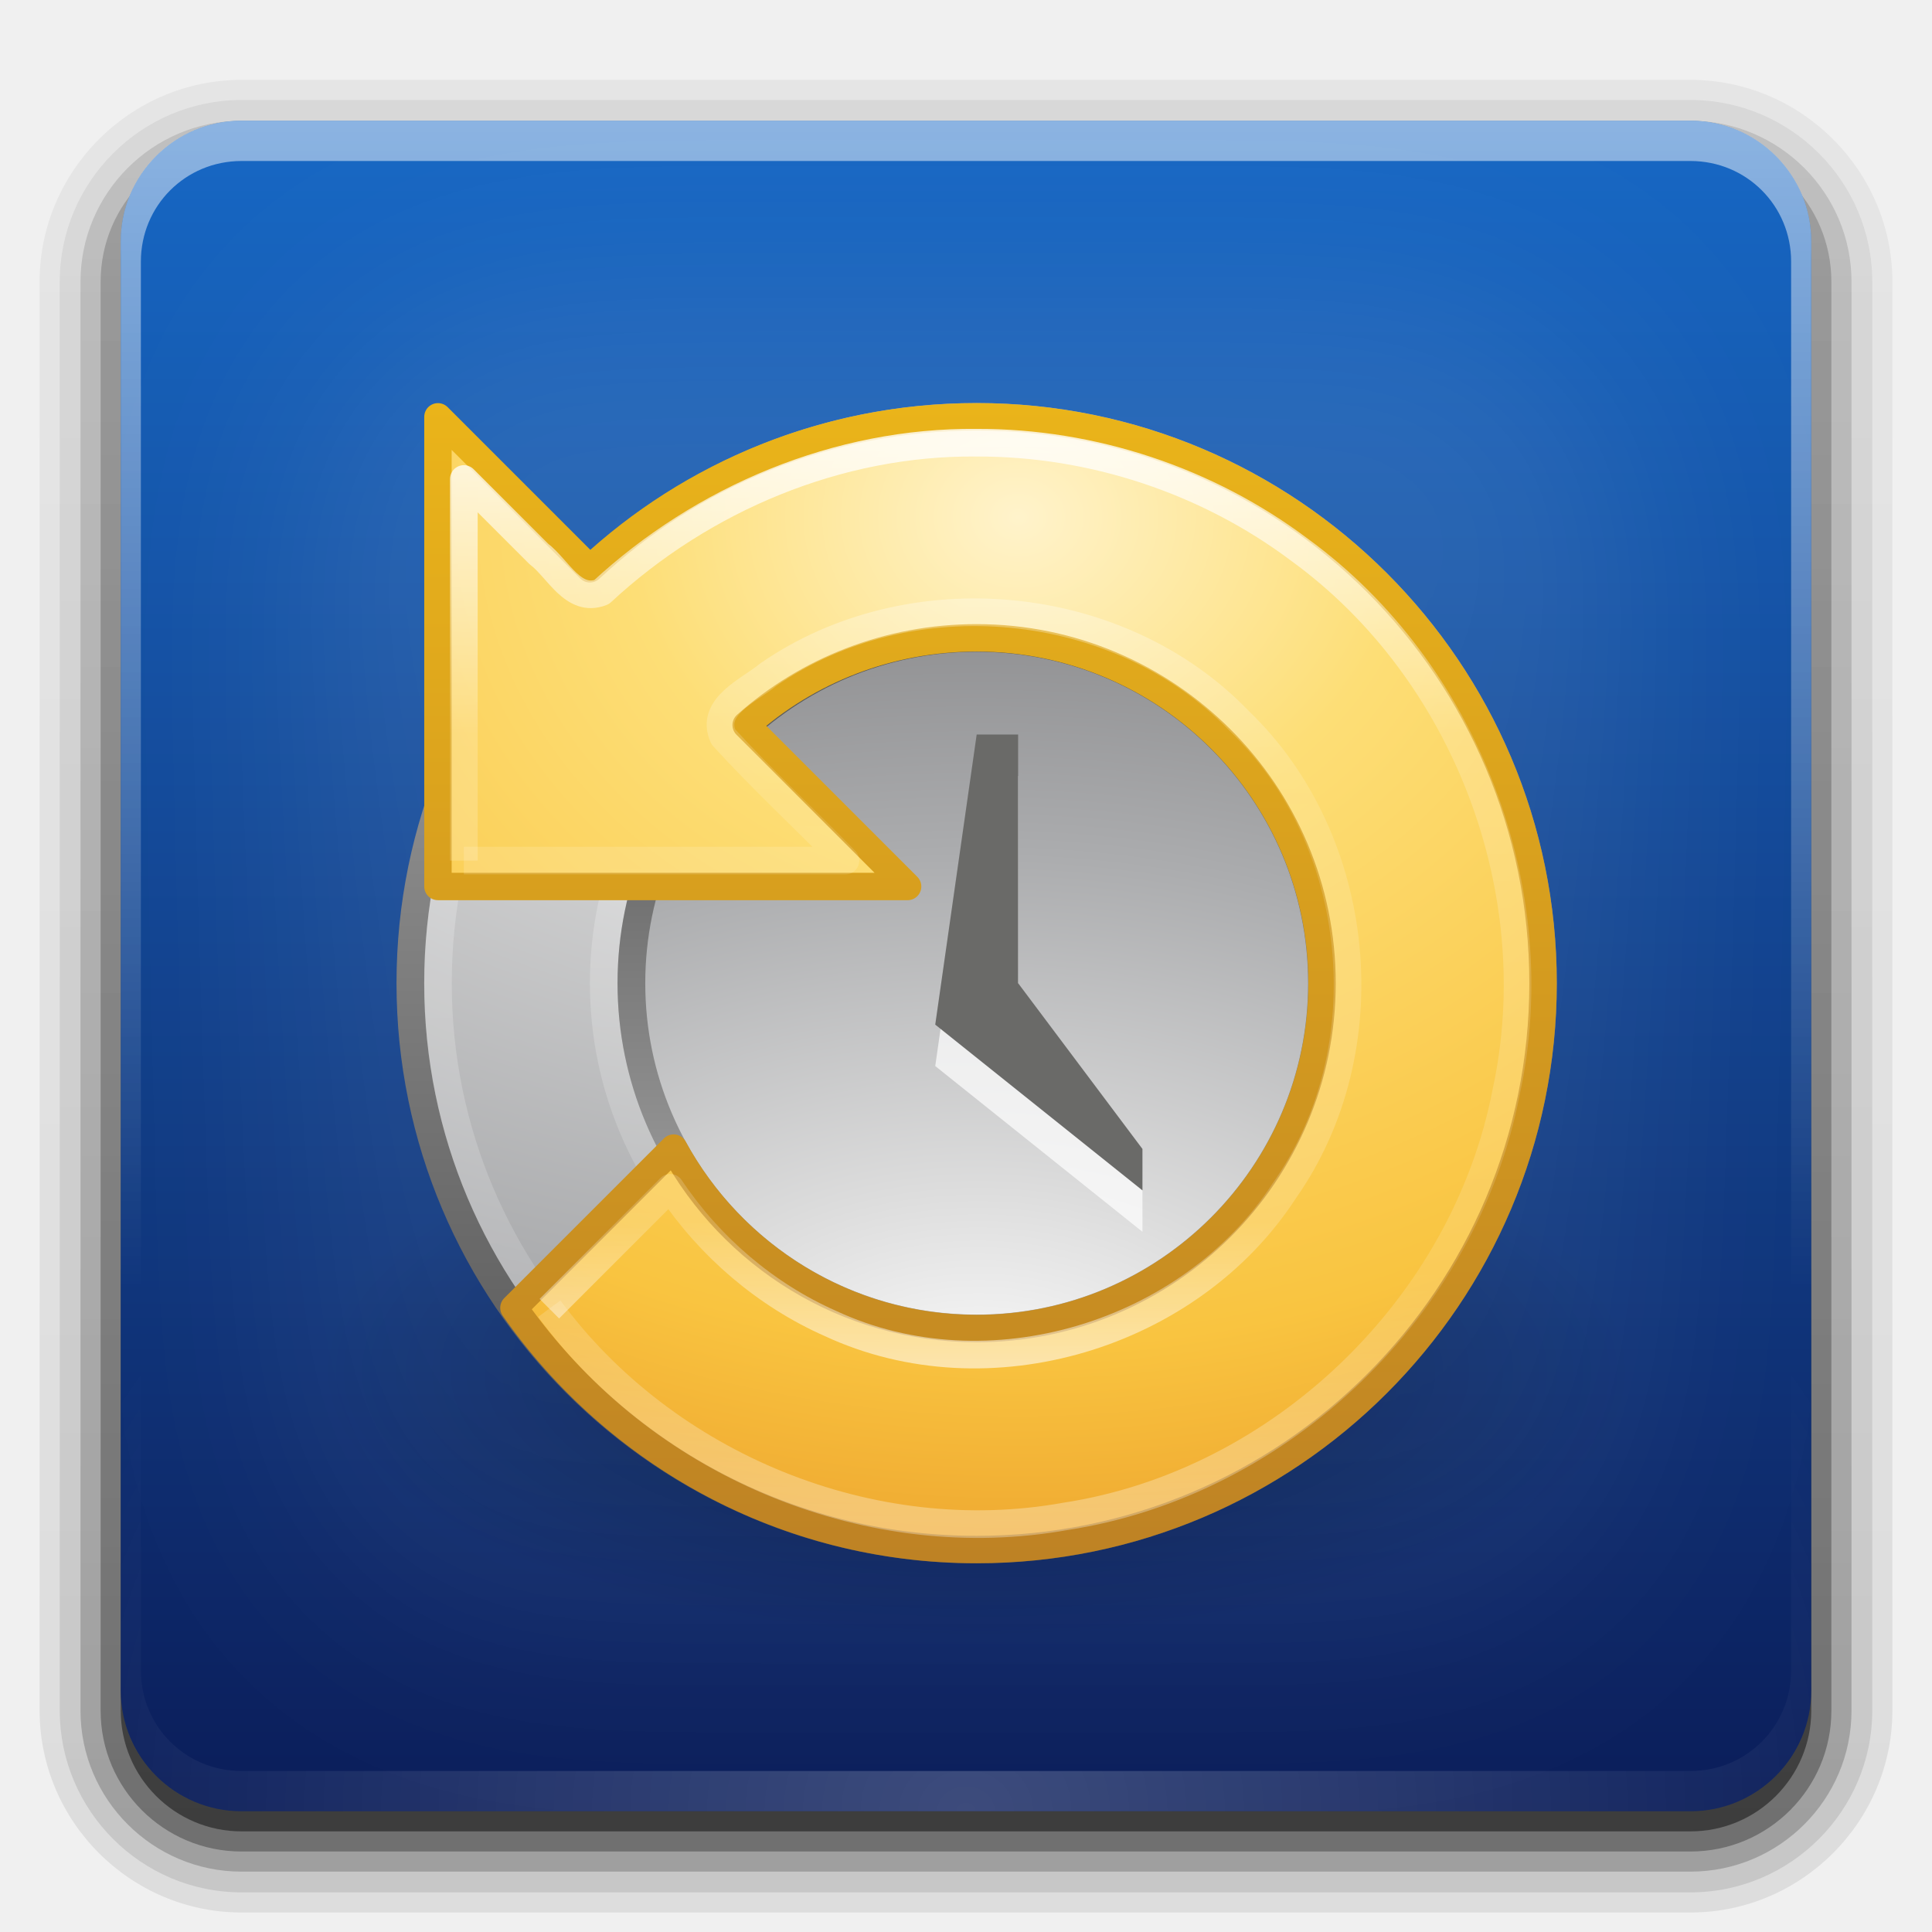
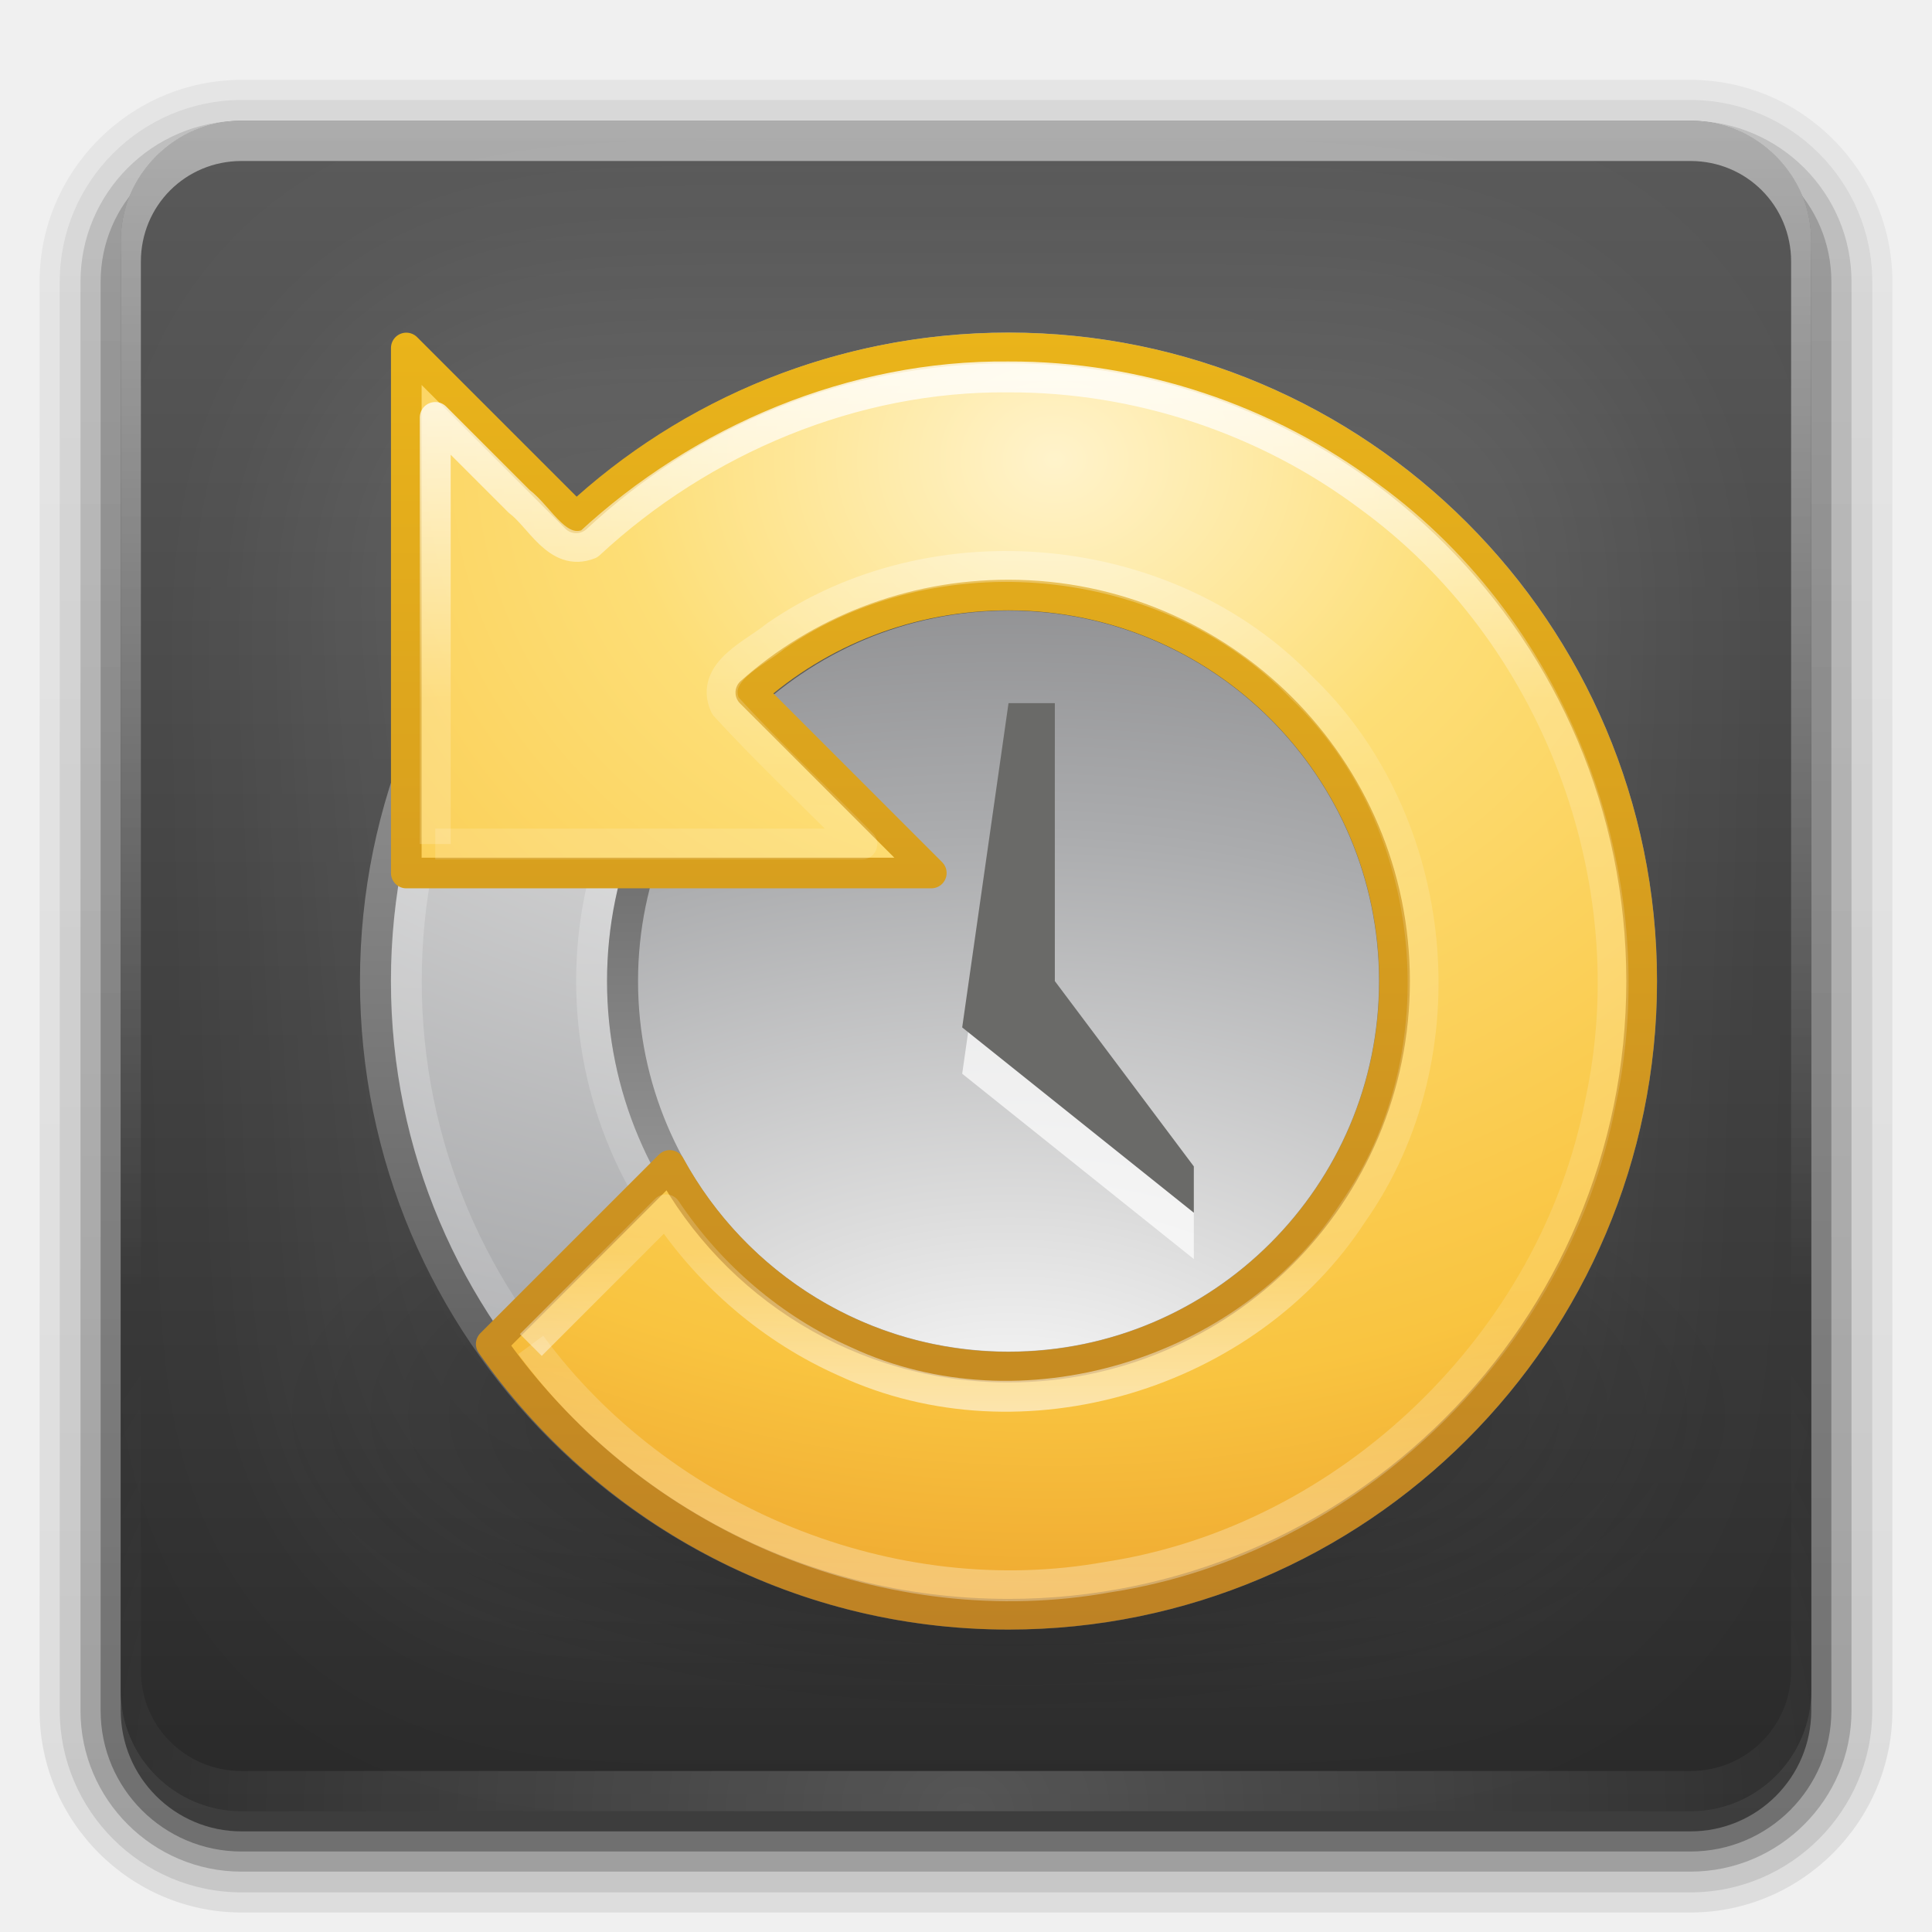
<svg xmlns="http://www.w3.org/2000/svg" xmlns:xlink="http://www.w3.org/1999/xlink" version="1.0" width="96" height="96" id="svg2408">
  <defs id="defs2410">
    <linearGradient id="linearGradient3731">
      <stop id="stop3733" style="stop-color:#552200;stop-opacity:1" offset="0" />
      <stop id="stop3735" style="stop-color:#552200;stop-opacity:0" offset="1" />
    </linearGradient>
    <linearGradient id="linearGradient3801">
      <stop id="stop3803" style="stop-color:#107cd9;stop-opacity:1" offset="0" />
      <stop id="stop3805" style="stop-color:#79b8e8;stop-opacity:1" offset="1" />
    </linearGradient>
    <linearGradient id="linearGradient3784">
      <stop id="stop3786" style="stop-color:#1b8cee;stop-opacity:1" offset="0" />
      <stop id="stop3788" style="stop-color:#79b8e8;stop-opacity:1" offset="1" />
    </linearGradient>
    <linearGradient id="linearGradient3757">
      <stop id="stop3759" style="stop-color:#389bed;stop-opacity:1" offset="0" />
      <stop id="stop3761" style="stop-color:#c2e5fc;stop-opacity:1" offset="1" />
    </linearGradient>
    <linearGradient id="linearGradient3748">
      <stop id="stop3751" style="stop-color:#5aabf2;stop-opacity:1" offset="0" />
      <stop id="stop3753" style="stop-color:#badaf5;stop-opacity:1" offset="1" />
    </linearGradient>
    <linearGradient id="linearGradient3740">
      <stop id="stop3742" style="stop-color:#5cacf5;stop-opacity:1" offset="0" />
      <stop id="stop3744" style="stop-color:#abd4f4;stop-opacity:1" offset="1" />
    </linearGradient>
    <linearGradient id="linearGradient3724">
      <stop id="stop3726" style="stop-color:#0d82e4;stop-opacity:1" offset="0" />
      <stop id="stop3728" style="stop-color:#bcdbf7;stop-opacity:1" offset="1" />
    </linearGradient>
    <linearGradient id="linearGradient3707">
      <stop id="stop3709" style="stop-color:#a8d4fb;stop-opacity:1" offset="0" />
      <stop id="stop3711" style="stop-color:#dff0fa;stop-opacity:1" offset="1" />
    </linearGradient>
    <linearGradient x1="45.448" y1="92.54" x2="45.448" y2="7.017" id="ButtonShadow" gradientUnits="userSpaceOnUse" gradientTransform="scale(1.005865,0.994169)">
      <stop id="stop3750" style="stop-color:#000000;stop-opacity:1" offset="0" />
      <stop id="stop3752" style="stop-color:#000000;stop-opacity:0.588" offset="1" />
    </linearGradient>
    <linearGradient id="linearGradient3737">
      <stop id="stop3739" style="stop-color:#ffffff;stop-opacity:1" offset="0" />
      <stop id="stop3741" style="stop-color:#ffffff;stop-opacity:0" offset="1" />
    </linearGradient>
    <linearGradient id="linearGradient3700">
-       <stop id="stop3702" style="stop-color:#0b1d59;stop-opacity:1;" offset="0" />
-       <stop id="stop3704" style="stop-color:#1768c5;stop-opacity:1;" offset="1" />
+       <stop id="stop3702" style="stop-color:#292929;stop-opacity:1;" offset="0" />
+       <stop id="stop3704" style="stop-color:#5a5a5a;stop-opacity:1;" offset="1" />
    </linearGradient>
    <filter color-interpolation-filters="sRGB" id="filter3174">
      <feGaussianBlur id="feGaussianBlur3176" stdDeviation="1.71" />
    </filter>
    <linearGradient x1="36.357" y1="6" x2="36.357" y2="63.893" id="linearGradient3188" xlink:href="#linearGradient3737" gradientUnits="userSpaceOnUse" />
    <filter x="-0.192" y="-0.192" width="1.384" height="1.384" color-interpolation-filters="sRGB" id="filter3794">
      <feGaussianBlur id="feGaussianBlur3796" stdDeviation="5.28" />
    </filter>
    <linearGradient x1="48" y1="20.221" x2="48" y2="138.661" id="linearGradient3613" xlink:href="#linearGradient3737" gradientUnits="userSpaceOnUse" />
    <radialGradient cx="48" cy="90.172" r="42" fx="48" fy="90.172" id="radialGradient3619" xlink:href="#linearGradient3737" gradientUnits="userSpaceOnUse" gradientTransform="matrix(1.157313,0,0,0.9959077,-7.551021,0.1971319)" />
    <clipPath id="clipPath3613">
      <rect width="84" height="84" rx="6" ry="6" x="6" y="6" id="rect3615" style="fill:#ffffff;fill-opacity:1;fill-rule:nonzero;stroke:none" />
    </clipPath>
    <linearGradient x1="48" y1="90" x2="48" y2="5.988" id="linearGradient3617" xlink:href="#linearGradient3700" gradientUnits="userSpaceOnUse" />
    <linearGradient x1="45.448" y1="92.54" x2="45.448" y2="7.017" id="ButtonShadow-0" gradientUnits="userSpaceOnUse" gradientTransform="matrix(1.005865,0,0,0.994169,100,0)">
      <stop id="stop3750-8" style="stop-color:#000000;stop-opacity:1" offset="0" />
      <stop id="stop3752-5" style="stop-color:#000000;stop-opacity:0.588" offset="1" />
    </linearGradient>
    <linearGradient x1="32.251" y1="6.132" x2="32.251" y2="90.239" id="linearGradient3780" xlink:href="#ButtonShadow-0" gradientUnits="userSpaceOnUse" gradientTransform="matrix(1.02381,0,0,1.011905,-1.142857,-98.07143)" />
    <linearGradient x1="32.251" y1="6.132" x2="32.251" y2="90.239" id="linearGradient3772" xlink:href="#ButtonShadow-0" gradientUnits="userSpaceOnUse" gradientTransform="matrix(1.02381,0,0,1.011905,-1.142857,-98.07143)" />
    <linearGradient x1="32.251" y1="6.132" x2="32.251" y2="90.239" id="linearGradient3725" xlink:href="#ButtonShadow-0" gradientUnits="userSpaceOnUse" gradientTransform="matrix(1.02381,0,0,1.011905,-1.142857,-98.07143)" />
    <linearGradient x1="32.251" y1="6.132" x2="32.251" y2="90.239" id="linearGradient3721" xlink:href="#ButtonShadow-0" gradientUnits="userSpaceOnUse" gradientTransform="translate(0,-97)" />
    <linearGradient x1="32.251" y1="6.132" x2="32.251" y2="90.239" id="linearGradient3026" xlink:href="#ButtonShadow-0" gradientUnits="userSpaceOnUse" gradientTransform="matrix(1.02381,0,0,1.011905,-1.142857,-98.07143)" />
    <linearGradient x1="31" y1="47.979" x2="48.035" y2="47.979" id="linearGradient3713" xlink:href="#linearGradient3707" gradientUnits="userSpaceOnUse" />
    <linearGradient x1="48.077" y1="47.979" x2="65.112" y2="47.979" id="linearGradient3722" xlink:href="#linearGradient3707" gradientUnits="userSpaceOnUse" />
    <linearGradient x1="27.395" y1="59.065" x2="48.112" y2="59.065" id="linearGradient3730" xlink:href="#linearGradient3724" gradientUnits="userSpaceOnUse" />
    <linearGradient x1="48" y1="59.065" x2="69.018" y2="59.065" id="linearGradient3738" xlink:href="#linearGradient3724" gradientUnits="userSpaceOnUse" />
    <linearGradient x1="47.917" y1="33.305" x2="76.624" y2="33.305" id="linearGradient3746" xlink:href="#linearGradient3740" gradientUnits="userSpaceOnUse" />
    <linearGradient x1="19.288" y1="33.25" x2="47.995" y2="33.25" id="linearGradient3755" xlink:href="#linearGradient3748" gradientUnits="userSpaceOnUse" />
    <linearGradient x1="19.069" y1="53.65" x2="47.886" y2="53.65" id="linearGradient3763" xlink:href="#linearGradient3757" gradientUnits="userSpaceOnUse" />
    <linearGradient x1="47.917" y1="53.65" x2="76.734" y2="53.65" id="linearGradient3773" xlink:href="#linearGradient3757" gradientUnits="userSpaceOnUse" />
    <linearGradient x1="31.085" y1="59.065" x2="48.112" y2="59.065" id="linearGradient3790" xlink:href="#linearGradient3784" gradientUnits="userSpaceOnUse" />
    <linearGradient x1="48" y1="59.065" x2="69.018" y2="59.065" id="linearGradient3799" xlink:href="#linearGradient3801" gradientUnits="userSpaceOnUse" />
    <linearGradient x1="53.246" y1="77.265" x2="53.246" y2="21.944" id="linearGradient3739" xlink:href="#linearGradient3731" gradientUnits="userSpaceOnUse" />
    <linearGradient x1="53.246" y1="77.265" x2="53.246" y2="21.944" id="linearGradient3764" xlink:href="#linearGradient3731" gradientUnits="userSpaceOnUse" />
    <linearGradient x1="53.246" y1="77.265" x2="53.246" y2="21.944" id="linearGradient3774" xlink:href="#linearGradient3731" gradientUnits="userSpaceOnUse" />
    <linearGradient x1="47.835" y1="74.688" x2="48.322" y2="28.007" id="linearGradient3782" xlink:href="#linearGradient3731" gradientUnits="userSpaceOnUse" />
    <radialGradient xlink:href="#linearGradient8838" id="radialGradient3834" gradientUnits="userSpaceOnUse" gradientTransform="matrix(2.258817,0,0,0.9126357,-117.4583,33.83356)" cx="62.625" cy="4.625" fx="62.625" fy="4.625" r="10.625" />
    <linearGradient id="linearGradient8838">
      <stop offset="0" style="stop-color:#000000;stop-opacity:1" id="stop8840" />
      <stop offset="1" style="stop-color:#000000;stop-opacity:0" id="stop8842" />
    </linearGradient>
    <linearGradient id="linearGradient3015-7" y2="3.082" gradientUnits="userSpaceOnUse" x2="18.379" gradientTransform="matrix(0.6635046,0,0,0.6635047,0.07588745,0.0758879)" y1="44.98" x1="18.379">
      <stop id="stop2492-0" style="stop-color:#505050;" offset="0" />
      <stop id="stop2494-4" style="stop-color:#aaaaaa;" offset="1" />
    </linearGradient>
    <linearGradient y2="3.082" x2="18.379" y1="44.98" x1="18.379" gradientTransform="matrix(1.007603,0,0,1.007604,-0.182488,-0.1821806)" gradientUnits="userSpaceOnUse" id="linearGradient3059" xlink:href="#linearGradient3015-7" />
    <radialGradient id="radialGradient3013-9" gradientUnits="userSpaceOnUse" cy="3.99" cx="23.896" gradientTransform="matrix(0,1.583558,-2.090269,0,24.34018,-36.35711)" r="20.397">
      <stop id="stop3244-1" style="stop-color:#ffffff;" offset="0" />
      <stop id="stop3246-0" style="stop-color:#dddddd;" offset="0.262" />
      <stop id="stop3248-7" style="stop-color:#abacae;" offset="0.661" />
      <stop id="stop3250-5" style="stop-color:#89898b;" offset="1" />
    </radialGradient>
    <radialGradient r="20.397" fy="3.99" fx="23.467" cy="3.99" cx="23.467" gradientTransform="matrix(0,2.483376,-3.674925,0,38.66296,-55.53808)" gradientUnits="userSpaceOnUse" id="radialGradient3057" xlink:href="#radialGradient3013-9" />
    <linearGradient id="linearGradient4117-0-5">
      <stop offset="0" style="stop-color:#ffffff;stop-opacity:1;" id="stop4119-2-8" />
      <stop id="stop4121-9-2" style="stop-color:#ffffff;stop-opacity:0.235;" offset="0.269" />
      <stop offset="0.769" style="stop-color:#ffffff;stop-opacity:0.157;" id="stop4123-4-6" />
      <stop offset="1" style="stop-color:#ffffff;stop-opacity:0.392;" id="stop4125-3-0" />
    </linearGradient>
    <linearGradient xlink:href="#linearGradient4117-0-5" id="linearGradient4044" gradientUnits="userSpaceOnUse" gradientTransform="matrix(0.6961036,0,0,0.6961036,-31.0438,6.143457)" x1="82.178" y1="5.48" x2="82.178" y2="45.824" />
    <linearGradient id="linearGradient4117-0">
      <stop offset="0" style="stop-color:#ffffff;stop-opacity:1;" id="stop4119-2" />
      <stop id="stop4121-9" style="stop-color:#ffffff;stop-opacity:0.235;" offset="0.269" />
      <stop offset="0.769" style="stop-color:#ffffff;stop-opacity:0.157;" id="stop4123-4" />
      <stop offset="1" style="stop-color:#ffffff;stop-opacity:0.392;" id="stop4125-3" />
    </linearGradient>
    <linearGradient y2="45.824" x2="82.178" y1="5.48" x1="82.178" gradientTransform="matrix(1.005483,0,0,1.005483,-55.50771,-1.792784)" gradientUnits="userSpaceOnUse" id="linearGradient3813-5" xlink:href="#linearGradient4117-0" />
    <linearGradient id="linearGradient3015" y2="3.082" gradientUnits="userSpaceOnUse" x2="18.379" gradientTransform="matrix(0.6635046,0,0,0.6635047,0.07588745,0.0758879)" y1="44.98" x1="18.379">
      <stop id="stop2492" style="stop-color:#505050;" offset="0" />
      <stop id="stop2494" style="stop-color:#aaaaaa;" offset="1" />
    </linearGradient>
    <linearGradient y2="3.082" x2="18.379" y1="44.98" x1="18.379" gradientTransform="matrix(0.6143551,0,0,-0.6143552,9.255475,38.74434)" gradientUnits="userSpaceOnUse" id="linearGradient3055" xlink:href="#linearGradient3015" />
    <radialGradient id="radialGradient3013" gradientUnits="userSpaceOnUse" cy="3.99" cx="23.896" gradientTransform="matrix(0,1.583558,-2.090269,0,24.34018,-36.35711)" r="20.397">
      <stop id="stop3244" style="stop-color:#ffffff;" offset="0" />
      <stop id="stop3246" style="stop-color:#dddddd;" offset="0.262" />
      <stop id="stop3248" style="stop-color:#abacae;" offset="0.661" />
      <stop id="stop3250" style="stop-color:#89898b;" offset="1" />
    </radialGradient>
    <radialGradient r="20.397" fy="3.966" fx="21.707" cy="3.966" cx="21.707" gradientTransform="matrix(0,-1.514162,-2.240672,0,32.94029,72.49589)" gradientUnits="userSpaceOnUse" id="radialGradient3053" xlink:href="#radialGradient3013" />
    <linearGradient id="linearGradient3856-2-3">
      <stop offset="0" style="stop-color:#b67926;stop-opacity:1" id="stop3858-7-4" />
      <stop offset="1" style="stop-color:#eab41a;stop-opacity:1" id="stop3860-3-9" />
    </linearGradient>
    <linearGradient y2="11.452" x2="56.724" y1="42.358" x1="56.724" gradientTransform="matrix(1.595863,0,0,1.601615,-63.52316,-15.34171)" gradientUnits="userSpaceOnUse" id="linearGradient3946-9-5" xlink:href="#linearGradient3856-2-3" />
    <linearGradient id="linearGradient3846-6-1">
      <stop offset="0" style="stop-color:#fff3cb;stop-opacity:1" id="stop3848-5-9" />
      <stop offset="0.262" style="stop-color:#fdde76;stop-opacity:1" id="stop3850-7-9" />
      <stop offset="0.661" style="stop-color:#f9c440;stop-opacity:1" id="stop3852-8-7" />
      <stop offset="1" style="stop-color:#e48b20;stop-opacity:1" id="stop3854-5-82" />
    </linearGradient>
    <radialGradient r="13.931" fy="5.235" fx="13.139" cy="5.235" cx="13.139" gradientTransform="matrix(3.3124736e-8,3.257078,-3.881411,3.9474245e-8,45.81861,-35.66904)" gradientUnits="userSpaceOnUse" id="radialGradient3944-1-8" xlink:href="#linearGradient3846-6-1" />
    <linearGradient id="linearGradient4117-3-5">
      <stop offset="0" style="stop-color:#ffffff;stop-opacity:1;" id="stop4119-3-1" />
      <stop id="stop4121-8-0" style="stop-color:#ffffff;stop-opacity:0.235;" offset="0.269" />
      <stop offset="0.769" style="stop-color:#ffffff;stop-opacity:0.157;" id="stop4123-0-8" />
      <stop offset="1" style="stop-color:#ffffff;stop-opacity:0.392;" id="stop4125-5-7" />
    </linearGradient>
    <linearGradient xlink:href="#linearGradient4117-3-5" id="linearGradient3832-8" gradientUnits="userSpaceOnUse" gradientTransform="matrix(0.9666738,0,0,0.9666738,-52.4388,-0.7973671)" x1="79.074" y1="43.238" x2="79.074" y2="11.17" />
    <linearGradient id="linearGradient4117-06">
      <stop offset="0" style="stop-color:#ffffff;stop-opacity:1;" id="stop4119-0" />
      <stop id="stop4121-85" style="stop-color:#ffffff;stop-opacity:0.235;" offset="0.269" />
      <stop offset="0.769" style="stop-color:#ffffff;stop-opacity:0.157;" id="stop4123-3" />
      <stop offset="1" style="stop-color:#ffffff;stop-opacity:0.392;" id="stop4125-9" />
    </linearGradient>
    <linearGradient y2="45.824" x2="82.178" y1="5.48" x1="82.178" gradientTransform="matrix(0.9666738,0,0,0.9666738,-52.4388,-0.7973671)" gradientUnits="userSpaceOnUse" id="linearGradient3813-7" xlink:href="#linearGradient4117-06" />
+     <radialGradient xlink:href="#radialGradient3013-9" id="radialGradient3909" gradientUnits="userSpaceOnUse" gradientTransform="matrix(0,2.483376,-3.674925,0,38.66296,-55.53808)" cx="23.467" cy="3.99" fx="23.467" fy="3.99" r="20.397" />
+     <linearGradient xlink:href="#linearGradient3015-7" id="linearGradient3911" gradientUnits="userSpaceOnUse" gradientTransform="matrix(1.007603,0,0,1.007604,-0.182488,-0.1821806)" x1="18.379" y1="44.98" x2="18.379" y2="3.082" />
+     <linearGradient xlink:href="#linearGradient4117-0-5" id="linearGradient3913" gradientUnits="userSpaceOnUse" gradientTransform="matrix(0.6961036,0,0,0.6961036,-31.0438,6.143457)" x1="82.178" y1="5.48" x2="82.178" y2="45.824" />
+     <linearGradient xlink:href="#linearGradient4117-0" id="linearGradient3915" gradientUnits="userSpaceOnUse" gradientTransform="matrix(1.005483,0,0,1.005483,-55.50771,-1.792784)" x1="82.178" y1="5.48" x2="82.178" y2="45.824" />
+     <radialGradient xlink:href="#radialGradient3013" id="radialGradient3917" gradientUnits="userSpaceOnUse" gradientTransform="matrix(0,-1.514162,-2.240672,0,32.94029,72.49589)" cx="21.707" cy="3.966" fx="21.707" fy="3.966" r="20.397" />
+     <linearGradient xlink:href="#linearGradient3015" id="linearGradient3919" gradientUnits="userSpaceOnUse" gradientTransform="matrix(0.6143551,0,0,-0.6143552,9.255475,38.74434)" x1="18.379" y1="44.98" x2="18.379" y2="3.082" />
  </defs>
  <g id="layer2" style="display:none">
    <rect width="86" height="85" rx="6" ry="6" x="5" y="7" id="rect3745" style="opacity:0.9;fill:url(#ButtonShadow);fill-opacity:1;fill-rule:nonzero;stroke:none;filter:url(#filter3174)" />
  </g>
  <g id="layer3" style="display:inline">
    <path d="m 12,-95.031 c -5.511,0 -10.031,4.52 -10.031,10.031 l 0,71 c 0,5.511 4.52,10.031 10.031,10.031 l 72,0 c 5.511,0 10.031,-4.52 10.031,-10.031 l 0,-71 c 0,-5.511 -4.52,-10.031 -10.031,-10.031 l -72,0 z" transform="scale(1,-1)" id="path3786" style="opacity:0.08;fill:url(#linearGradient3026);fill-opacity:1;fill-rule:nonzero;stroke:none;display:inline" />
    <path d="m 12,-94.031 c -4.972,0 -9.031,4.06 -9.031,9.031 l 0,71 c 0,4.972 4.06,9.031 9.031,9.031 l 72,0 c 4.972,0 9.031,-4.06 9.031,-9.031 l 0,-71 c 0,-4.972 -4.06,-9.031 -9.031,-9.031 l -72,0 z" transform="scale(1,-1)" id="path3778" style="opacity:0.1;fill:url(#linearGradient3780);fill-opacity:1;fill-rule:nonzero;stroke:none;display:inline" />
    <path d="m 12,-93 c -4.409,0 -8,3.591 -8,8 l 0,71 c 0,4.409 3.591,8 8,8 l 72,0 c 4.409,0 8,-3.591 8,-8 l 0,-71 c 0,-4.409 -3.591,-8 -8,-8 l -72,0 z" transform="scale(1,-1)" id="path3770" style="opacity:0.2;fill:url(#linearGradient3772);fill-opacity:1;fill-rule:nonzero;stroke:none;display:inline" />
    <rect width="86" height="85" rx="7" ry="7" x="5" y="-92" transform="scale(1,-1)" id="rect3723" style="opacity:0.3;fill:url(#linearGradient3725);fill-opacity:1;fill-rule:nonzero;stroke:none;display:inline" />
    <rect width="84" height="84" rx="6" ry="6" x="6" y="-91" transform="scale(1,-1)" id="rect3716" style="opacity:0.45;fill:url(#linearGradient3721);fill-opacity:1;fill-rule:nonzero;stroke:none;display:inline" />
  </g>
  <g id="layer1" style="display:inline">
    <rect width="84" height="84" rx="6" ry="6" x="6" y="6" id="rect2419" style="fill:url(#linearGradient3617);fill-opacity:1;fill-rule:nonzero;stroke:none" />
    <path d="M 12,6 C 8.676,6 6,8.676 6,12 l 0,2 0,68 0,2 c 0,0.335 0.041,0.651 0.094,0.969 0.049,0.296 0.097,0.597 0.188,0.875 0.01,0.03 0.021,0.064 0.031,0.094 0.099,0.288 0.235,0.547 0.375,0.812 0.145,0.274 0.316,0.536 0.5,0.781 0.184,0.246 0.374,0.473 0.594,0.688 0.44,0.428 0.943,0.815 1.5,1.094 0.279,0.14 0.573,0.247 0.875,0.344 -0.256,-0.1 -0.487,-0.236 -0.719,-0.375 -0.007,-0.004 -0.024,0.004 -0.031,0 -0.032,-0.019 -0.062,-0.043 -0.094,-0.062 -0.12,-0.077 -0.231,-0.164 -0.344,-0.25 -0.106,-0.081 -0.213,-0.161 -0.312,-0.25 C 8.478,88.557 8.309,88.373 8.156,88.188 8.049,88.057 7.938,87.922 7.844,87.781 7.819,87.743 7.805,87.695 7.781,87.656 7.716,87.553 7.651,87.452 7.594,87.344 7.493,87.149 7.388,86.928 7.312,86.719 7.305,86.697 7.289,86.678 7.281,86.656 7.249,86.564 7.245,86.469 7.219,86.375 7.188,86.268 7.148,86.172 7.125,86.062 7.052,85.721 7,85.364 7,85 L 7,83 7,15 7,13 C 7,10.218 9.218,8 12,8 l 2,0 68,0 2,0 c 2.782,0 5,2.218 5,5 l 0,2 0,68 0,2 c 0,0.364 -0.052,0.721 -0.125,1.062 -0.044,0.207 -0.088,0.398 -0.156,0.594 -0.008,0.022 -0.023,0.041 -0.031,0.062 -0.063,0.174 -0.138,0.367 -0.219,0.531 -0.042,0.083 -0.079,0.17 -0.125,0.25 -0.055,0.097 -0.127,0.188 -0.188,0.281 -0.094,0.141 -0.205,0.276 -0.312,0.406 -0.143,0.174 -0.303,0.347 -0.469,0.5 -0.011,0.01 -0.02,0.021 -0.031,0.031 -0.138,0.126 -0.285,0.234 -0.438,0.344 -0.103,0.073 -0.204,0.153 -0.312,0.219 -0.007,0.004 -0.024,-0.004 -0.031,0 -0.232,0.139 -0.463,0.275 -0.719,0.375 0.302,-0.097 0.596,-0.204 0.875,-0.344 0.557,-0.279 1.06,-0.666 1.5,-1.094 0.22,-0.214 0.409,-0.442 0.594,-0.688 0.184,-0.246 0.355,-0.508 0.5,-0.781 0.14,-0.265 0.276,-0.525 0.375,-0.812 0.01,-0.031 0.021,-0.063 0.031,-0.094 0.09,-0.278 0.139,-0.579 0.188,-0.875 C 89.959,84.651 90,84.335 90,84 l 0,-2 0,-68 0,-2 C 90,8.676 87.324,6 84,6 L 12,6 z" id="rect3728" style="opacity:0.5;fill:url(#linearGradient3188);fill-opacity:1;fill-rule:nonzero;stroke:none" />
    <path d="M 12,90 C 8.676,90 6,87.324 6,84 L 6,82 6,14 6,12 c 0,-0.335 0.041,-0.651 0.094,-0.969 0.049,-0.296 0.097,-0.597 0.188,-0.875 C 6.291,10.126 6.302,10.093 6.312,10.062 6.411,9.775 6.547,9.515 6.688,9.25 6.832,8.976 7.003,8.714 7.188,8.469 7.372,8.223 7.561,7.995 7.781,7.781 8.221,7.353 8.724,6.967 9.281,6.688 9.56,6.548 9.855,6.441 10.156,6.344 9.9,6.444 9.67,6.58 9.438,6.719 c -0.007,0.004 -0.024,-0.004 -0.031,0 -0.032,0.019 -0.062,0.043 -0.094,0.062 -0.12,0.077 -0.231,0.164 -0.344,0.25 -0.106,0.081 -0.213,0.161 -0.312,0.25 C 8.478,7.443 8.309,7.627 8.156,7.812 8.049,7.943 7.938,8.078 7.844,8.219 7.819,8.257 7.805,8.305 7.781,8.344 7.716,8.447 7.651,8.548 7.594,8.656 7.493,8.851 7.388,9.072 7.312,9.281 7.305,9.303 7.289,9.322 7.281,9.344 7.249,9.436 7.245,9.531 7.219,9.625 7.188,9.732 7.148,9.828 7.125,9.938 7.052,10.279 7,10.636 7,11 l 0,2 0,68 0,2 c 0,2.782 2.218,5 5,5 l 2,0 68,0 2,0 c 2.782,0 5,-2.218 5,-5 l 0,-2 0,-68 0,-2 C 89,10.636 88.948,10.279 88.875,9.938 88.831,9.731 88.787,9.54 88.719,9.344 88.711,9.322 88.695,9.303 88.688,9.281 88.625,9.108 88.549,8.914 88.469,8.75 88.427,8.667 88.39,8.58 88.344,8.5 88.289,8.403 88.217,8.312 88.156,8.219 88.062,8.078 87.951,7.943 87.844,7.812 87.701,7.638 87.541,7.466 87.375,7.312 87.364,7.302 87.355,7.291 87.344,7.281 87.205,7.156 87.059,7.047 86.906,6.938 86.804,6.864 86.702,6.784 86.594,6.719 c -0.007,-0.004 -0.024,0.004 -0.031,0 -0.232,-0.139 -0.463,-0.275 -0.719,-0.375 0.302,0.097 0.596,0.204 0.875,0.344 0.557,0.279 1.06,0.666 1.5,1.094 0.22,0.214 0.409,0.442 0.594,0.688 0.184,0.246 0.355,0.508 0.5,0.781 0.14,0.265 0.276,0.525 0.375,0.812 0.01,0.031 0.021,0.063 0.031,0.094 0.09,0.278 0.139,0.579 0.188,0.875 C 89.959,11.349 90,11.665 90,12 l 0,2 0,68 0,2 c 0,3.324 -2.676,6 -6,6 l -72,0 z" id="path3615" style="opacity:0.2;fill:url(#radialGradient3619);fill-opacity:1;fill-rule:nonzero;stroke:none" />
  </g>
  <g id="layer5" style="display:inline">
    <rect width="66" height="66" rx="12" ry="12" x="15" y="15" clip-path="url(#clipPath3613)" id="rect3171" style="opacity:0.1;fill:url(#linearGradient3613);fill-opacity:1;fill-rule:nonzero;stroke:#ffffff;stroke-width:0.5;stroke-linecap:round;stroke-linejoin:miter;stroke-miterlimit:4;stroke-opacity:1;stroke-dasharray:none;stroke-dashoffset:0;filter:url(#filter3794)" />
  </g>
-   <g id="layer1-3" transform="matrix(1.372792,0,0,1.372792,15.58382,15.90687)">
+   <g id="layer1-3" transform="matrix(1.534588,0,0,1.534588,13.2827,11.92017)">
    <path d="m 48,38.055 a 24,9.697 0 0 1 -48,0 24,9.697 0 1 1 48,0 z" id="path8836" style="opacity:0.3;fill:url(#radialGradient3834);fill-opacity:1;fill-rule:evenodd;stroke:none;stroke-width:1;marker:none;visibility:visible;display:inline;overflow:visible" />
-     <path id="path2555-8" d="m 24,3.502 c -11.31,0 -20.498,9.188 -20.498,20.498 0,11.31 9.188,20.498 20.498,20.498 11.31,0 20.498,-9.188 20.498,-20.498 0,-11.31 -9.188,-20.498 -20.498,-20.498 z" style="fill:url(#radialGradient3057);stroke:url(#linearGradient3059);stroke-width:1.004;stroke-linecap:round;stroke-linejoin:round;stroke-miterlimit:4;stroke-dasharray:none;stroke-dashoffset:0" />
-     <path id="path2555-8-9-6" d="m 24,10.5 c -7.449,0 -13.5,6.051 -13.5,13.5 0,7.449 6.051,13.5 13.5,13.5 7.449,0 13.5,-6.051 13.5,-13.5 0,-7.449 -6.051,-13.5 -13.5,-13.5 z" style="color:#000000;fill:none;stroke:url(#linearGradient4044);stroke-width:1;stroke-linecap:butt;stroke-linejoin:round;stroke-miterlimit:4;stroke-opacity:1;stroke-dasharray:none;stroke-dashoffset:0;marker:none;visibility:visible;display:inline;overflow:visible;enable-background:accumulate" />
-     <path id="path2555-8-9" d="m 24,4.5 c -10.76,0 -19.5,8.741 -19.5,19.5 0,10.76 8.741,19.5 19.5,19.5 10.76,0 19.5,-8.741 19.5,-19.5 0,-10.76 -8.741,-19.5 -19.5,-19.5 z" style="color:#000000;fill:none;stroke:url(#linearGradient3813-5);stroke-width:1;stroke-linecap:butt;stroke-linejoin:round;stroke-miterlimit:4;stroke-opacity:1;stroke-dasharray:none;stroke-dashoffset:0;marker:none;visibility:visible;display:inline;overflow:visible;enable-background:accumulate" />
-     <path id="path2555" d="m 24,36.498 c -6.896,0 -12.498,-5.602 -12.498,-12.498 0,-6.896 5.602,-12.498 12.498,-12.498 6.896,0 12.498,5.602 12.498,12.498 0,6.896 -5.602,12.498 -12.498,12.498 z" style="fill:url(#radialGradient3053);stroke:url(#linearGradient3055);stroke-width:1.004;stroke-linecap:round;stroke-linejoin:round;stroke-miterlimit:4;stroke-dasharray:none;stroke-dashoffset:0" />
+     <path id="path2555-8" d="m 24,3.502 c -11.31,0 -20.498,9.188 -20.498,20.498 0,11.31 9.188,20.498 20.498,20.498 11.31,0 20.498,-9.188 20.498,-20.498 0,-11.31 -9.188,-20.498 -20.498,-20.498 z" style="fill:url(#radialGradient3909);stroke:url(#linearGradient3911);stroke-width:1.004;stroke-linecap:round;stroke-linejoin:round;stroke-miterlimit:4;stroke-dasharray:none;stroke-dashoffset:0" />
+     <path id="path2555-8-9-6" d="m 24,10.5 c -7.449,0 -13.5,6.051 -13.5,13.5 0,7.449 6.051,13.5 13.5,13.5 7.449,0 13.5,-6.051 13.5,-13.5 0,-7.449 -6.051,-13.5 -13.5,-13.5 z" style="color:#000000;fill:none;stroke:url(#linearGradient3913);stroke-width:1;stroke-linecap:butt;stroke-linejoin:round;stroke-miterlimit:4;stroke-opacity:1;stroke-dasharray:none;stroke-dashoffset:0;marker:none;visibility:visible;display:inline;overflow:visible;enable-background:accumulate" />
+     <path id="path2555-8-9" d="m 24,4.5 c -10.76,0 -19.5,8.741 -19.5,19.5 0,10.76 8.741,19.5 19.5,19.5 10.76,0 19.5,-8.741 19.5,-19.5 0,-10.76 -8.741,-19.5 -19.5,-19.5 z" style="color:#000000;fill:none;stroke:url(#linearGradient3915);stroke-width:1;stroke-linecap:butt;stroke-linejoin:round;stroke-miterlimit:4;stroke-opacity:1;stroke-dasharray:none;stroke-dashoffset:0;marker:none;visibility:visible;display:inline;overflow:visible;enable-background:accumulate" />
+     <path id="path2555" d="m 24,36.498 c -6.896,0 -12.498,-5.602 -12.498,-12.498 0,-6.896 5.602,-12.498 12.498,-12.498 6.896,0 12.498,5.602 12.498,12.498 0,6.896 -5.602,12.498 -12.498,12.498 z" style="fill:url(#radialGradient3917);stroke:url(#linearGradient3919);stroke-width:1.004;stroke-linecap:round;stroke-linejoin:round;stroke-miterlimit:4;stroke-dasharray:none;stroke-dashoffset:0" />
    <path style="opacity:0.7;fill:#ffffff;fill-opacity:1;fill-rule:evenodd;stroke:none" id="path3288-5" d="m 25.5,16.5 -1.5,0 -1.5,10.5 7.5,6 10e-7,-1.5 -4.5,-6 -10e-7,-9 z" />
    <path style="fill:#6a6a68;fill-opacity:1;fill-rule:evenodd;stroke:none" id="path3288" d="m 25.5,15 -1.5,0 -1.5,10.5 7.5,6 10e-7,-1.5 -4.5,-6 -10e-7,-9 z" />
    <path id="path2555-8-3" d="m 4.5,3.5 0,17 17,0 -5.844,-5.844 c 2.215,-1.974 5.148,-3.156 8.344,-3.156 6.896,0 12.5,5.604 12.5,12.5 0,6.896 -5.604,12.5 -12.5,12.5 -4.736,0 -8.849,-2.642 -10.969,-6.531 L 7.25,35.75 c 3.698,5.289 9.811,8.75 16.75,8.75 11.31,0 20.5,-9.19 20.5,-20.5 C 44.5,12.689 35.31,3.5 24,3.5 c -5.397,0 -10.335,2.084 -14,5.5 l -5.5,-5.5 z" style="color:#000000;fill:url(#radialGradient3944-1-8);fill-opacity:1;fill-rule:nonzero;stroke:url(#linearGradient3946-9-5);stroke-width:0.992;stroke-linecap:butt;stroke-linejoin:round;stroke-miterlimit:4;stroke-opacity:1;stroke-dasharray:none;stroke-dashoffset:0;marker:none;visibility:visible;display:inline;overflow:visible;enable-background:accumulate" />
    <path id="path3611-2" d="m 5.438,19.562 c 4.604,0 9.208,0 13.812,0 -1.462,-1.501 -3.009,-2.932 -4.419,-4.476 -0.507,-1.1 0.961,-1.696 1.62,-2.249 5.138,-3.562 12.705,-2.854 17.046,1.666 4.509,4.33 5.243,11.891 1.642,17.004 -3.408,5.251 -10.726,7.465 -16.431,4.811 -2.35,-1.04 -4.374,-2.778 -5.801,-4.911 -1.458,1.458 -2.917,2.917 -4.375,4.375" style="opacity:0.8;color:#000000;fill:none;stroke:url(#linearGradient3832-8);stroke-width:1;stroke-linecap:butt;stroke-linejoin:round;stroke-miterlimit:4;stroke-opacity:1;stroke-dasharray:none;stroke-dashoffset:0;marker:none;visibility:visible;display:inline;overflow:visible;enable-background:accumulate" />
    <path id="path3611" d="m 8.531,35.781 c 4.206,5.716 11.687,8.78 18.689,7.517 C 35.028,42.1 41.672,35.696 43.165,27.941 44.742,20.679 41.705,12.703 35.702,8.325 32.356,5.808 28.188,4.423 24,4.437 18.986,4.388 14.076,6.455 10.422,9.845 9.394,10.253 8.843,8.982 8.155,8.467 7.249,7.562 6.343,6.656 5.438,5.75 c 0,4.604 0,9.208 0,13.812" style="opacity:0.8;color:#000000;fill:none;stroke:url(#linearGradient3813-7);stroke-width:1;stroke-linecap:butt;stroke-linejoin:round;stroke-miterlimit:4;stroke-opacity:1;stroke-dasharray:none;stroke-dashoffset:0;marker:none;visibility:visible;display:inline;overflow:visible;enable-background:accumulate" />
  </g>
</svg>
